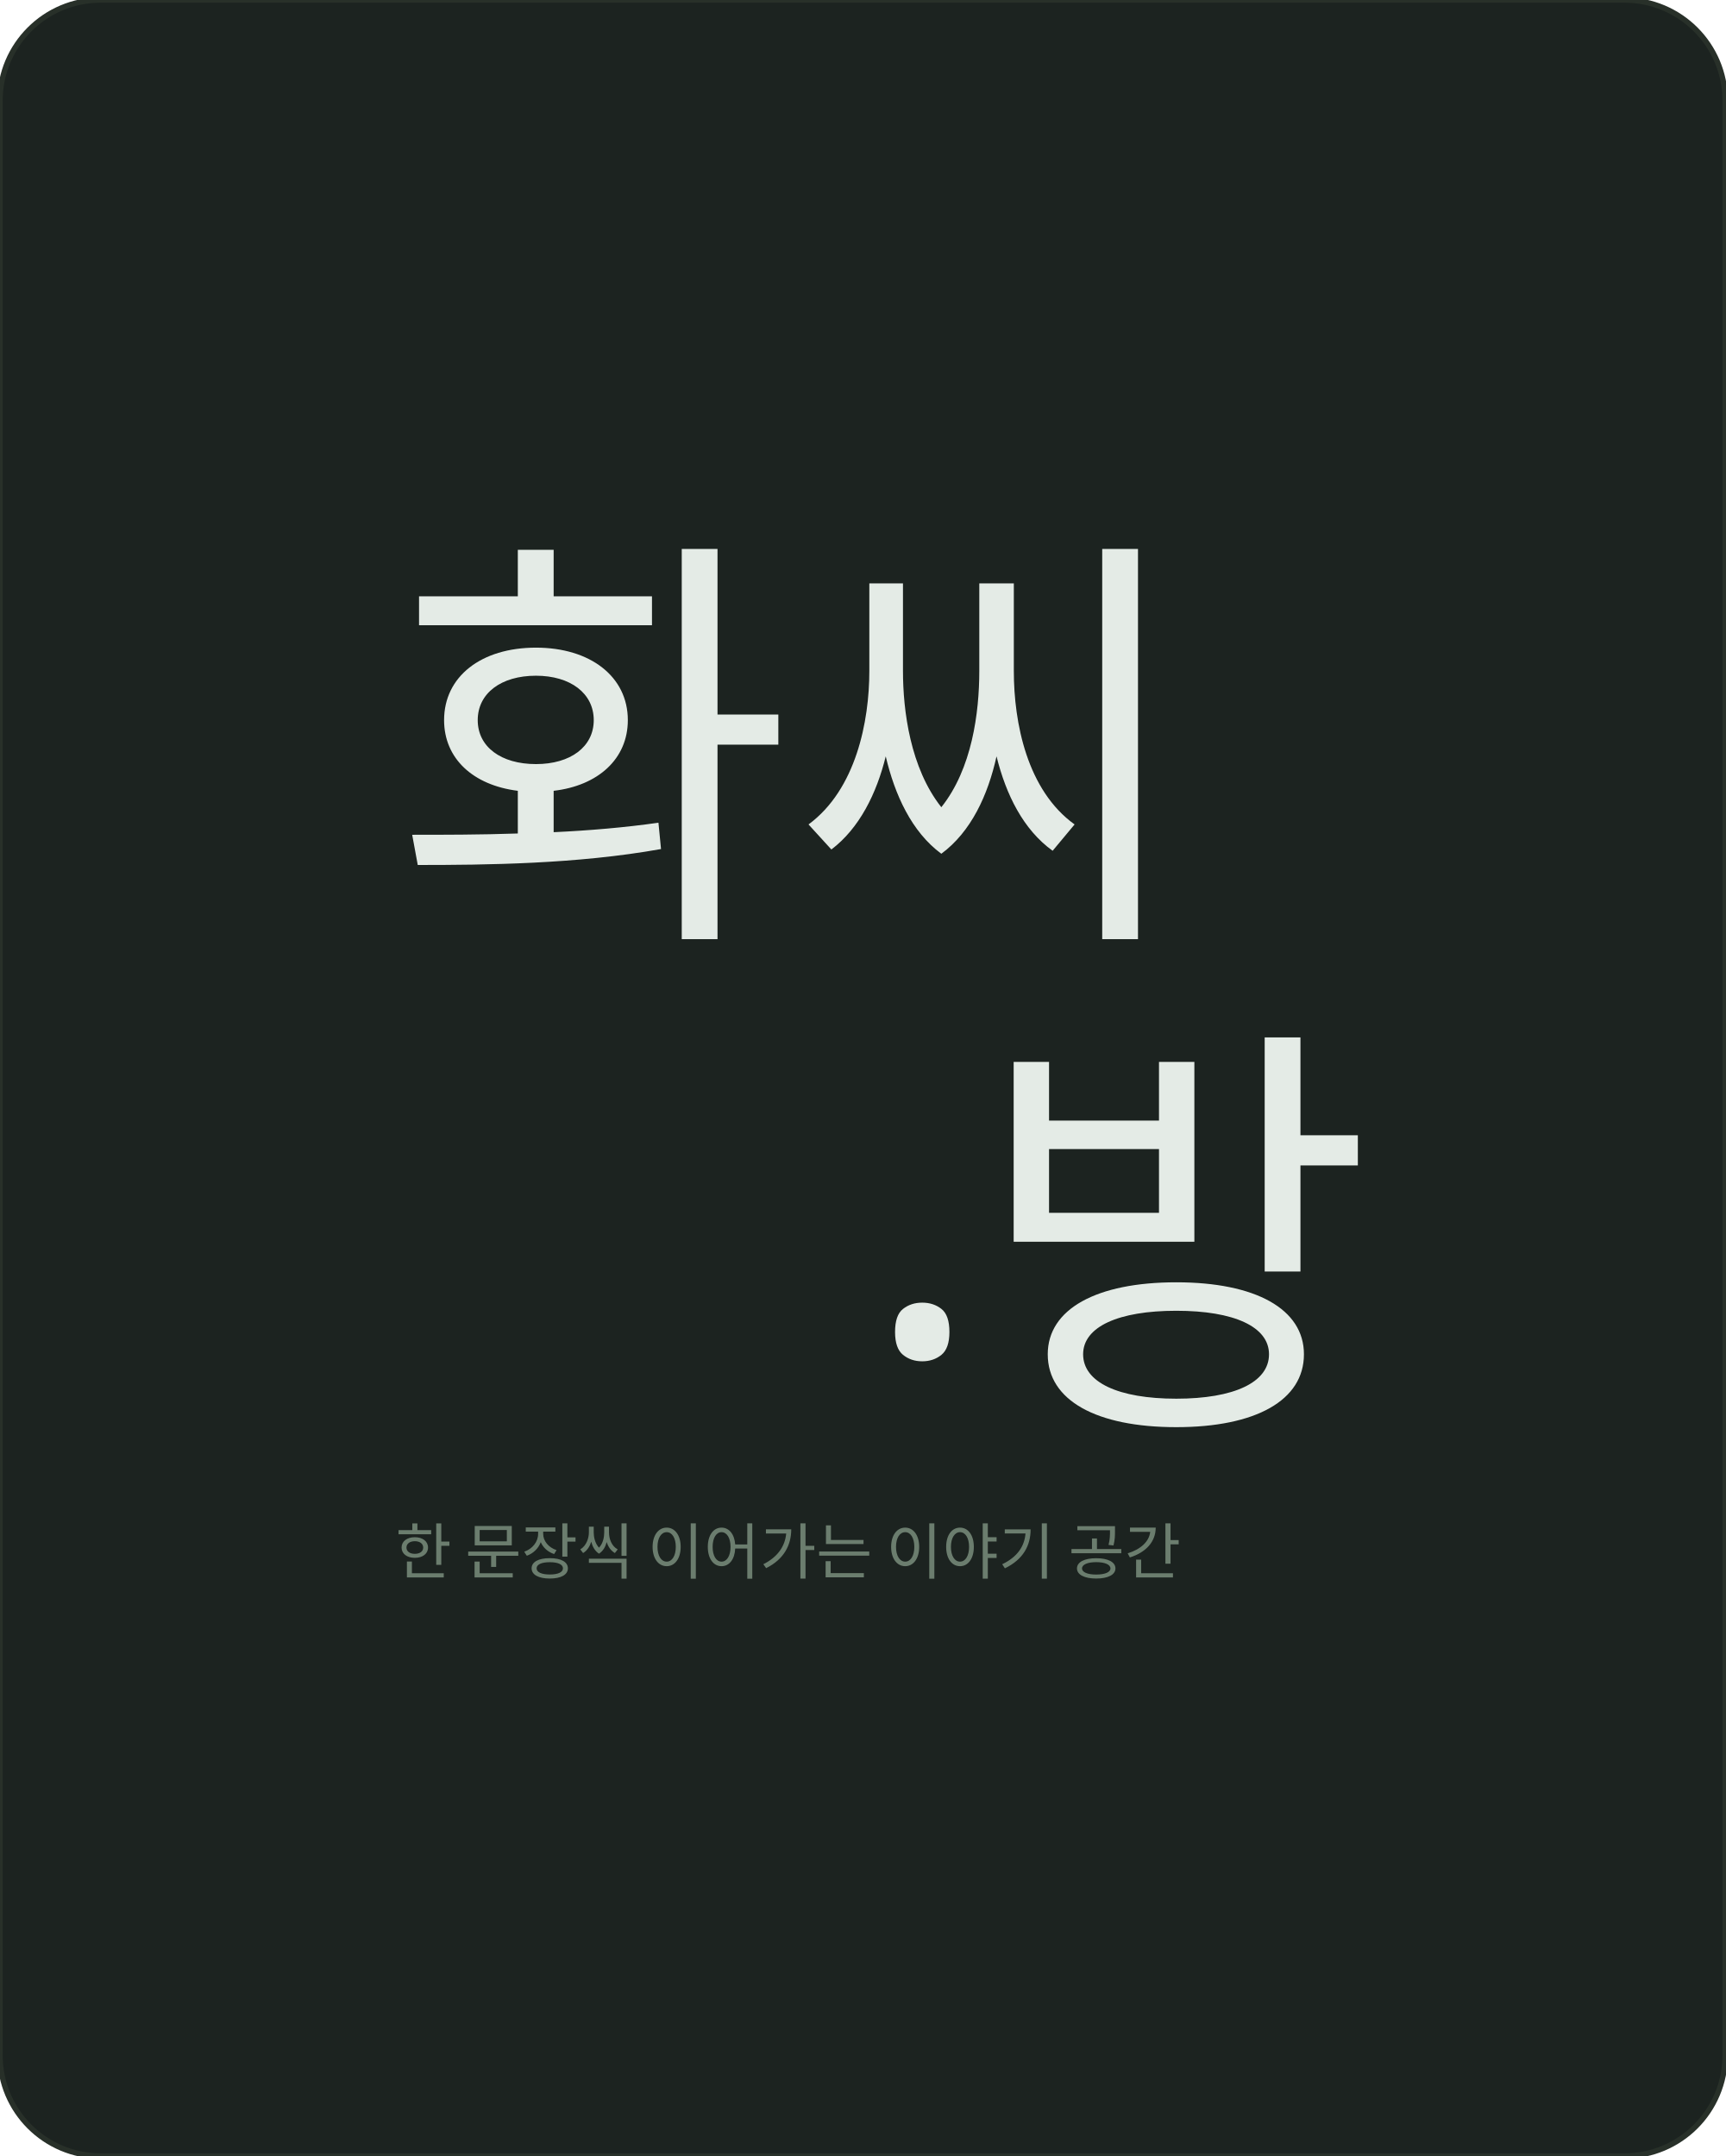
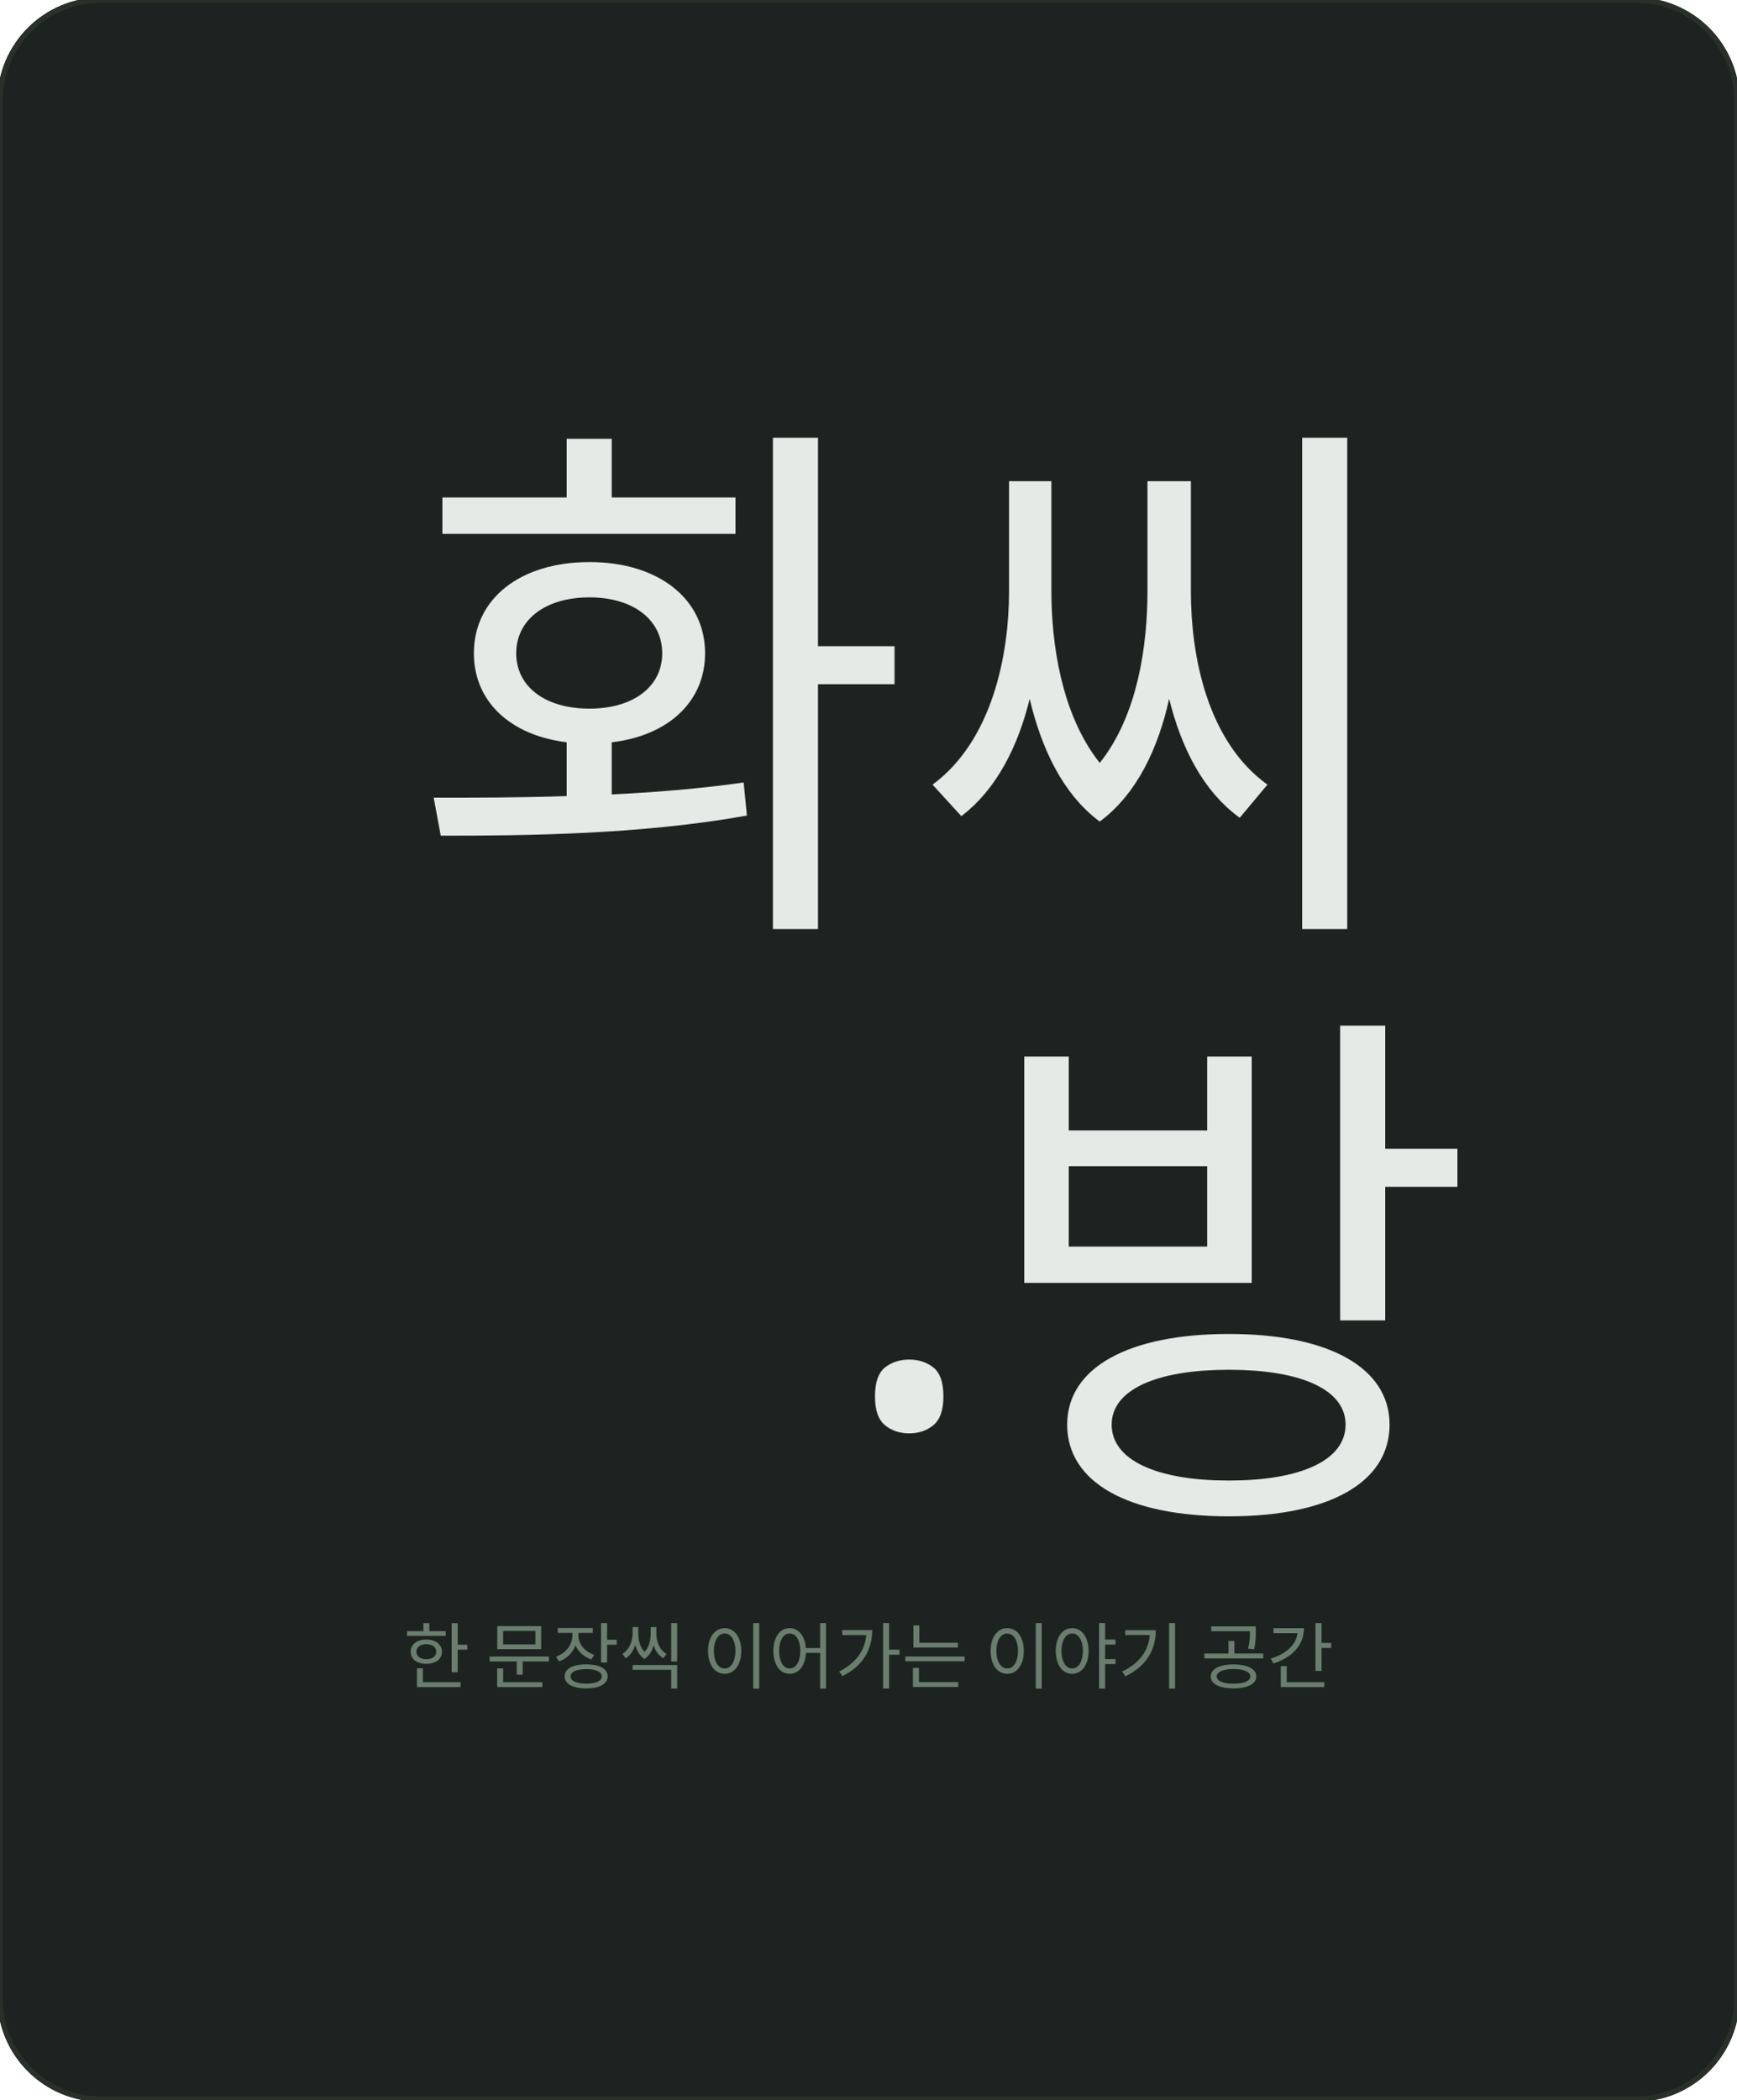
- <svg xmlns="http://www.w3.org/2000/svg" width="480" height="600">
-   <rect width="480" height="600" rx="28" ry="28" fill="#1c2320" stroke="#283029" stroke-width="1.5" />
-   <text x="110" y="252" font-family="Georgia, 'Gowun Batang', serif" font-size="120" font-weight="400" fill="#e4ebe6" textLength="260" lengthAdjust="spacingAndGlyphs">화씨</text>
-   <text text-anchor="end" x="382" y="378" font-family="Georgia, 'Gowun Batang', serif" font-size="120" font-weight="400" fill="#e4ebe6">.방</text>
-   <text x="110" y="438" font-family="'Noto Sans KR', 'Apple SD Gothic Neo', sans-serif" font-size="17" fill="#6b7d6e" textLength="260" lengthAdjust="spacingAndGlyphs">한 문장씩 이어가는 이야기 공간</text>
+ <svg xmlns="http://www.w3.org/2000/svg" width="480" height="580">
+   <rect width="480" height="580" rx="28" ry="28" fill="#1c2320" stroke="#283029" stroke-width="1.5" />
+   <text text-anchor="end" x="390" y="245" font-family="Georgia, 'Gowun Batang', serif" font-size="150" font-weight="400" fill="#e4ebe6">화씨</text>
+   <text text-anchor="end" x="408" y="395" font-family="Georgia, 'Gowun Batang', serif" font-size="150" font-weight="400" fill="#e4ebe6">.방</text>
+   <text text-anchor="middle" x="240" y="465" font-family="'Noto Sans KR', 'Apple SD Gothic Neo', sans-serif" font-size="20" fill="#6b7d6e">한 문장씩 이어가는 이야기 공간</text>
</svg>
